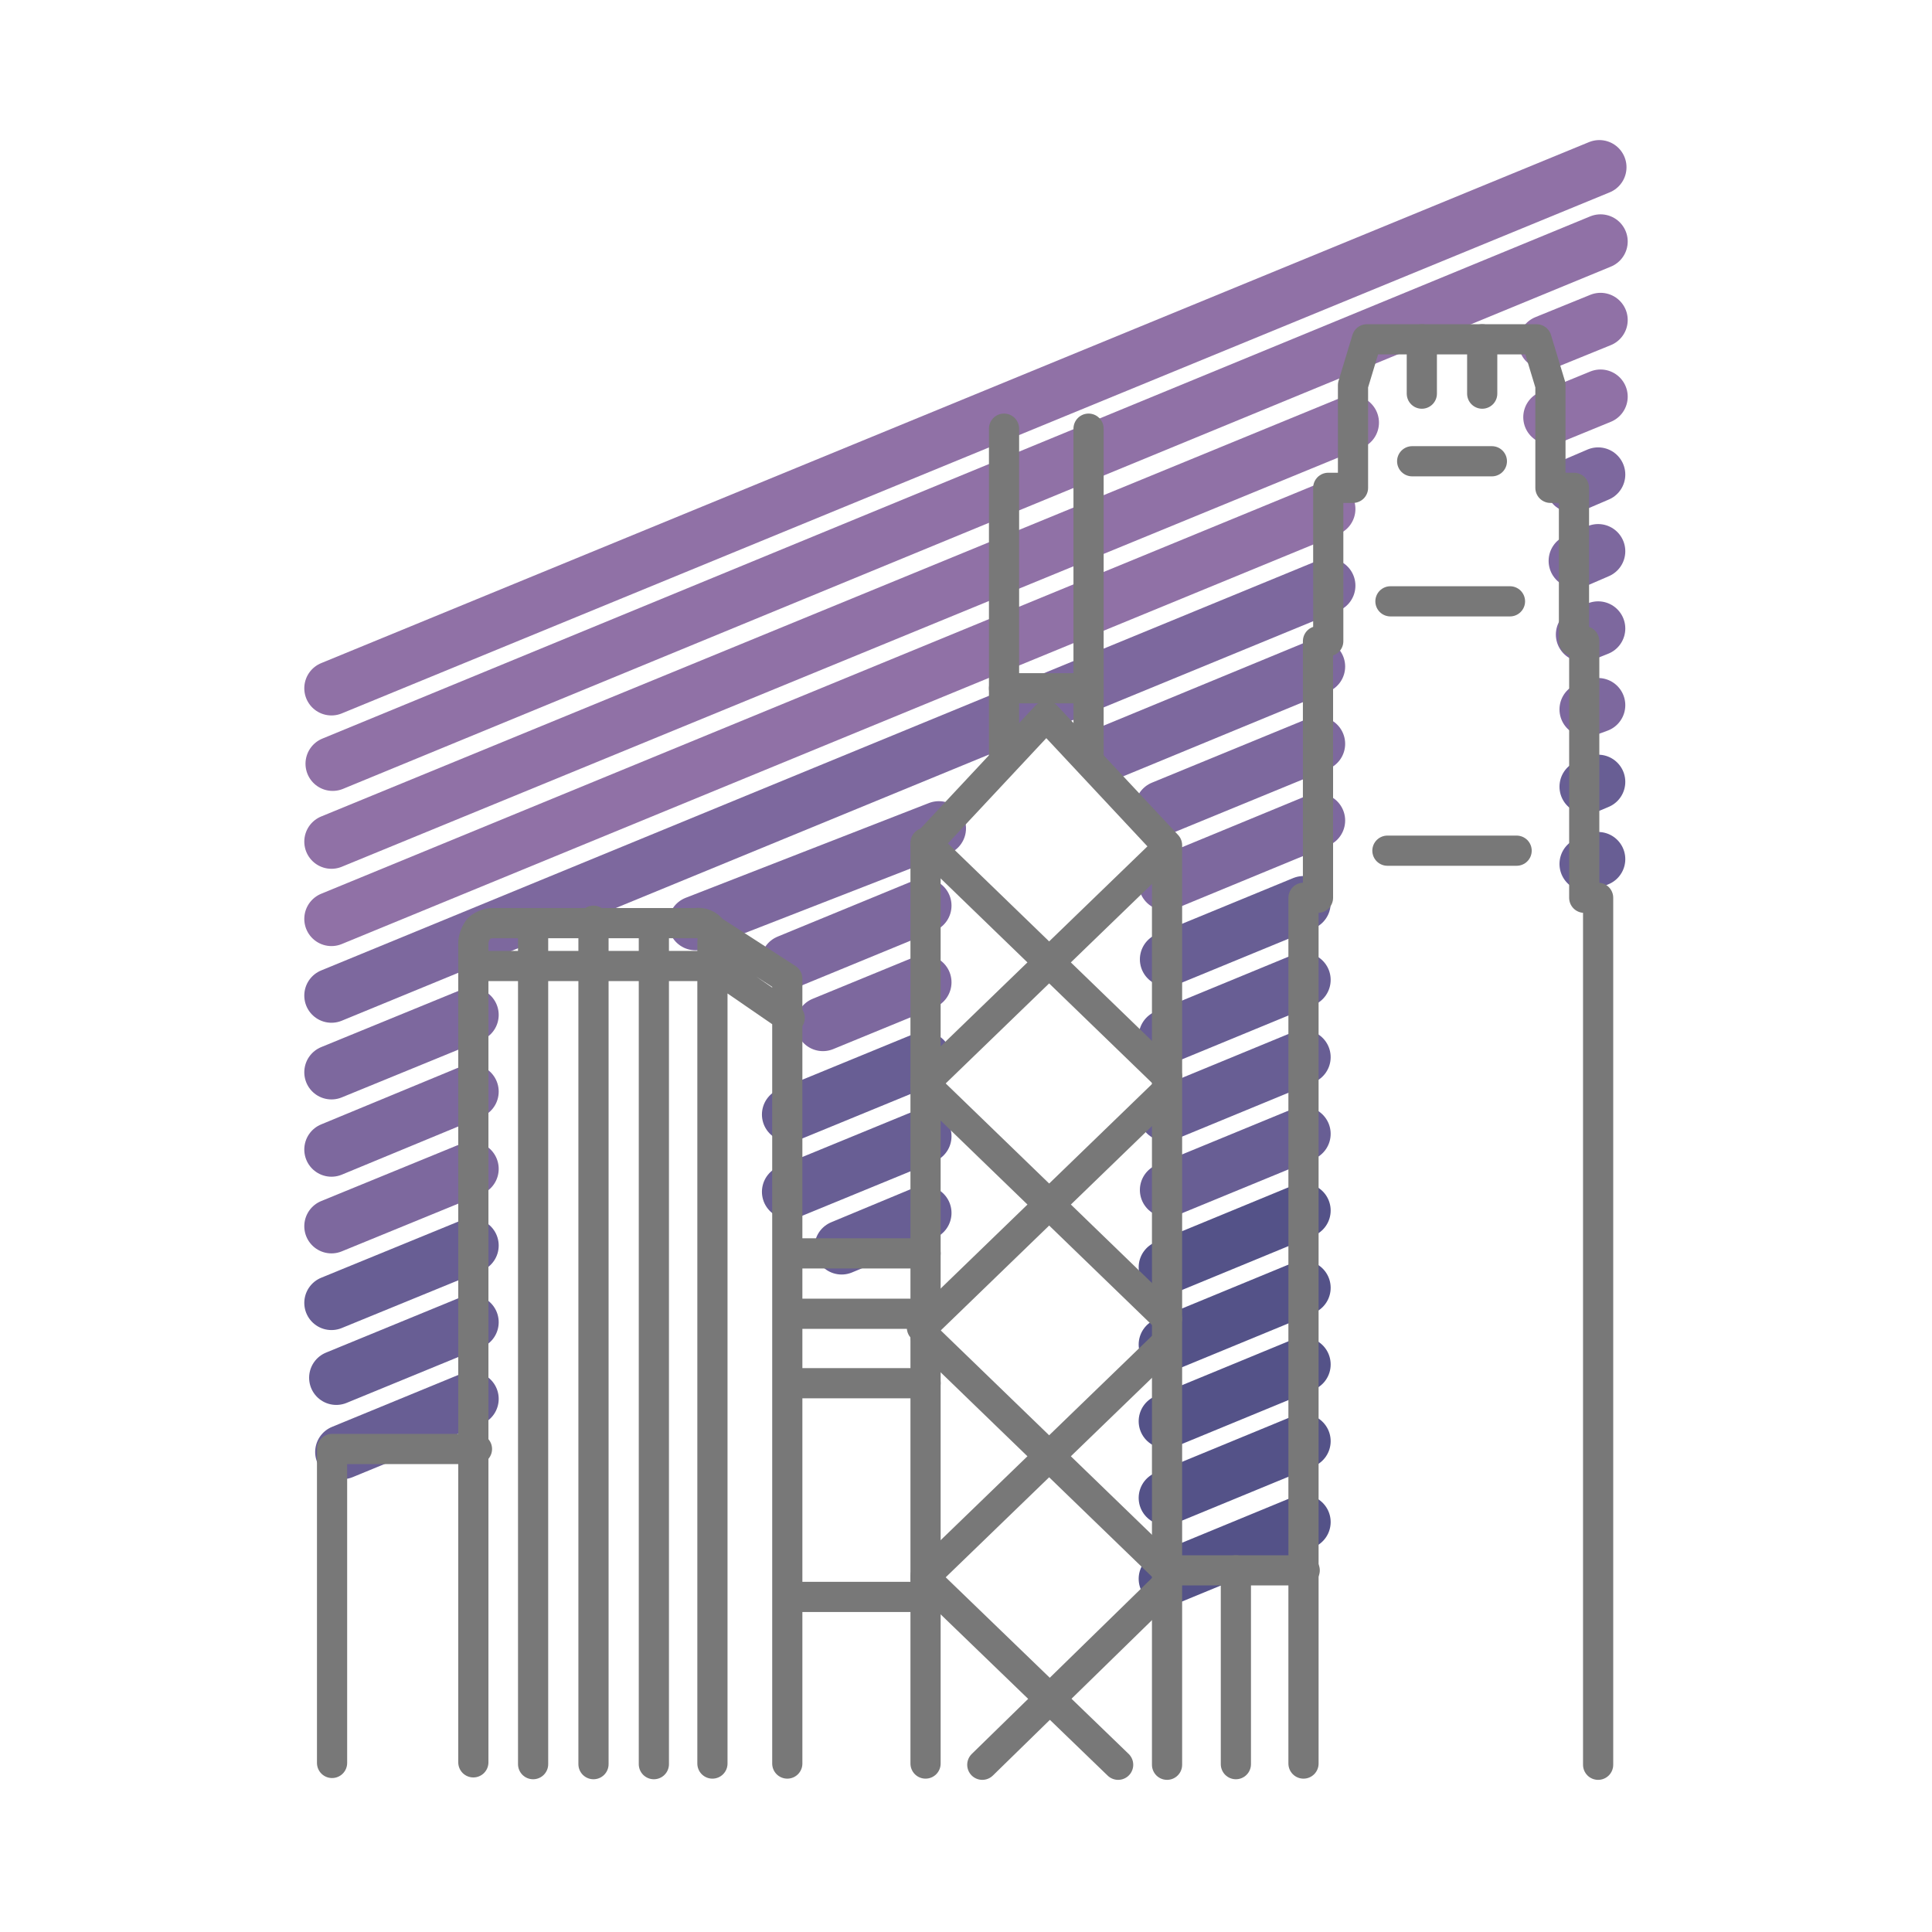
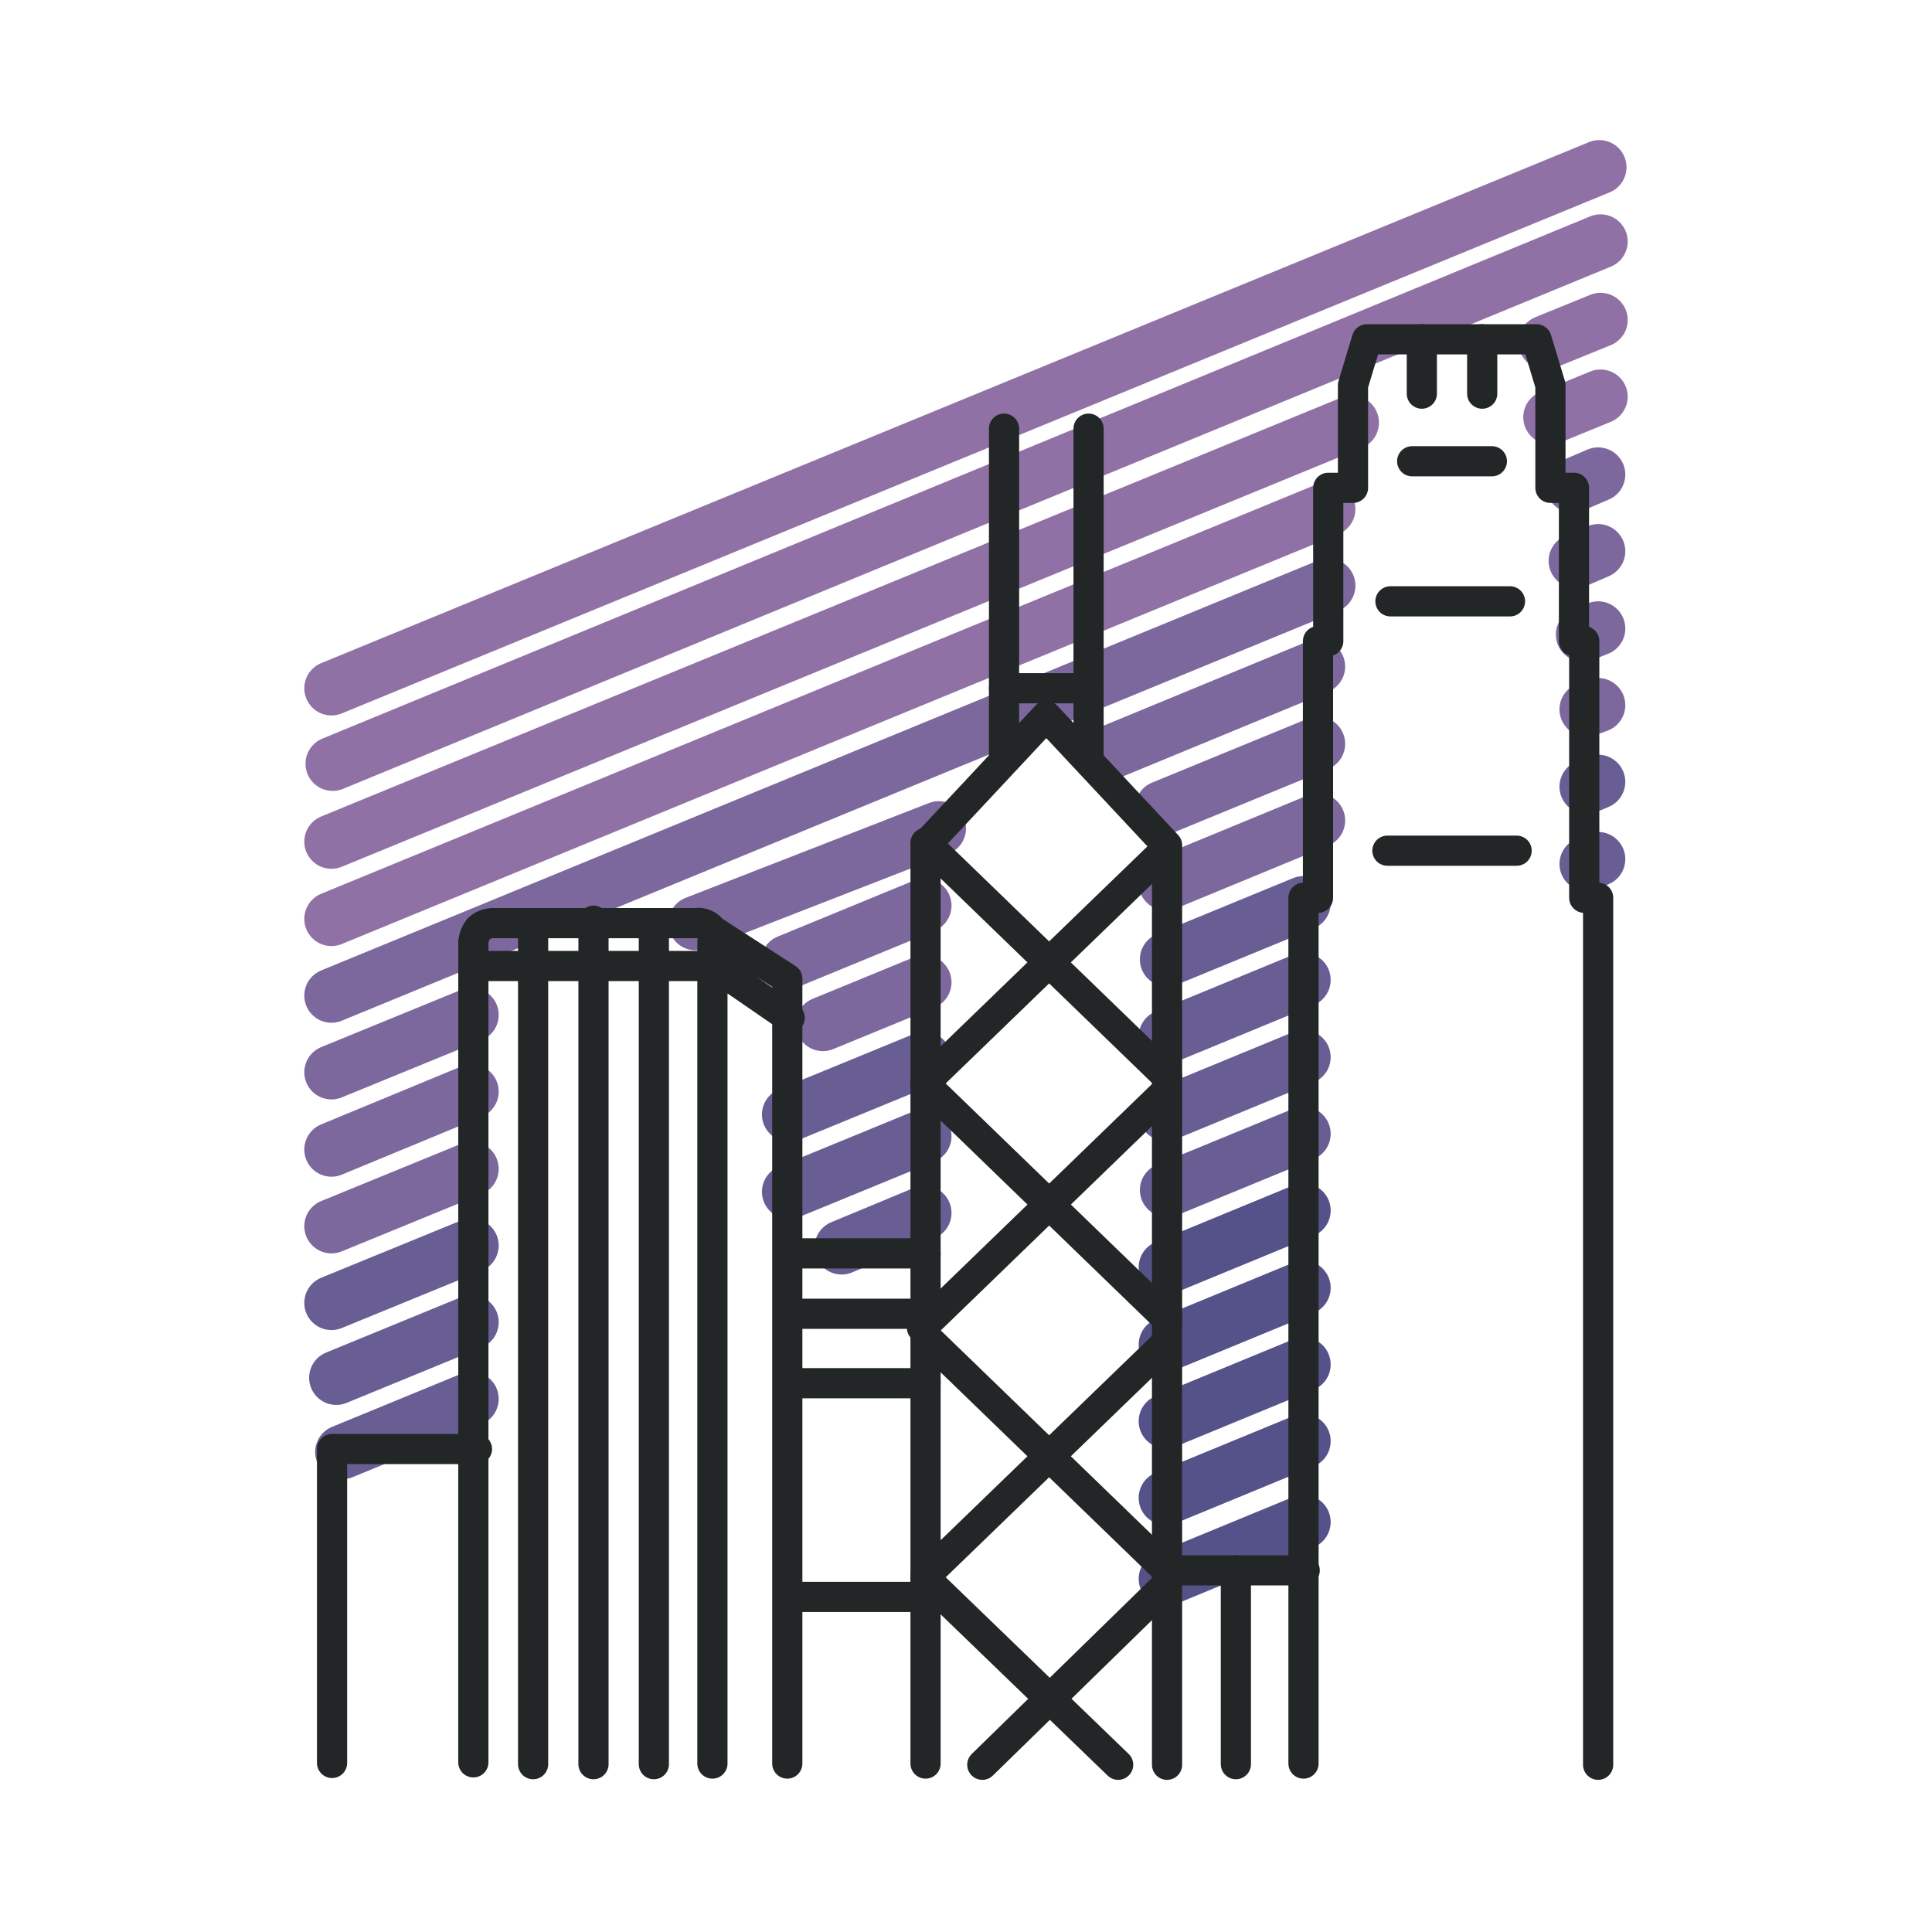
<svg xmlns="http://www.w3.org/2000/svg" viewBox="0 0 32 32">
  <g fill="none" stroke-linecap="round" stroke-linejoin="round">
    <g stroke="#545288" stroke-width=".9">
      <line x1="19.31" y1="23.54" x2="21.59" y2="22.6" />
      <line x1="21.59" y1="23.87" x2="19.31" y2="24.81" />
      <line x1="21.59" y1="25.21" x2="19.31" y2="26.15" />
      <line x1="19.31" y1="22.27" x2="21.59" y2="21.33" />
      <line x1="21.59" y1="20.05" x2="19.31" y2="20.99" />
    </g>
    <g stroke="#7D689E" stroke-width=".9">
      <line x1="13.63" y1="16.96" x2="15.31" y2="16.27" />
      <line x1="13.05" y1="15.93" x2="15.31" y2="15" />
      <line x1="15.55" y1="13.72" x2="11.52" y2="15.29" />
      <line x1="5.49" y1="20.31" x2="7.81" y2="19.36" />
      <line x1="5.49" y1="19.04" x2="7.81" y2="18.08" />
      <line x1="5.49" y1="17.76" x2="7.81" y2="16.81" />
      <line x1="26.05" y1="8.04" x2="26.47" y2="7.86" />
      <line x1="26.47" y1="9.13" x2="26.1" y2="9.29" />
      <line x1="19.25" y1="13.38" x2="21.83" y2="12.32" />
      <line x1="26.47" y1="11.68" x2="26.28" y2="11.75" />
      <line x1="26.47" y1="10.41" x2="26.22" y2="10.51" />
      <path d="M22,9.7,5.49,16.49" />
      <line x1="19.31" y1="14.63" x2="21.83" y2="13.59" />
      <line x1="21.83" y1="11.04" x2="18.39" y2="12.46" />
    </g>
    <g stroke="#685E94" stroke-width=".9">
      <line x1="5.49" y1="21.58" x2="7.81" y2="20.63" />
      <line x1="7.81" y1="21.9" x2="5.57" y2="22.82" />
      <line x1="7.81" y1="23.17" x2="5.67" y2="24.05" />
      <line x1="26.47" y1="14.23" x2="26.28" y2="14.31" />
      <line x1="15.31" y1="18.82" x2="13.07" y2="19.74" />
      <line x1="26.28" y1="13.03" x2="26.47" y2="12.95" />
      <line x1="19.33" y1="19.71" x2="21.59" y2="18.78" />
      <line x1="19.31" y1="18.45" x2="21.59" y2="17.51" />
      <line x1="13.07" y1="18.46" x2="15.31" y2="17.54" />
      <line x1="15.31" y1="20.09" x2="13.94" y2="20.66" />
      <line x1="19.31" y1="17.17" x2="21.59" y2="16.23" />
      <line x1="19.33" y1="15.89" x2="21.59" y2="14.96" />
    </g>
    <g stroke="#9071A6" stroke-width=".9">
      <path d="M5.49,13.94,22.39,7" />
      <path d="M5.49,11.4l21-8.63" />
      <path d="M26.51,4l-21,8.65" />
      <line x1="26.51" y1="5.3" x2="25.6" y2="5.67" />
      <line x1="26.51" y1="6.57" x2="25.68" y2="6.91" />
      <path d="M5.49,15.22,22,8.43" />
    </g>
-     <g stroke="#787878" stroke-width="0.5">
+     <g stroke="#232626" stroke-width="0.5">
      <path d="M26.47,29.23V14.87h-.23V10.62h-.17V8.08h-.39V6.38l-.23-.76H22.64l-.23.76v1.7H22v2.54h-.17v4.25h-.24V29.21" />
      <line x1="23.55" y1="6.52" x2="23.55" y2="5.62" />
      <line x1="24.55" y1="6.52" x2="24.55" y2="5.62" />
      <line x1="23.03" y1="9.96" x2="25.01" y2="9.96" />
      <line x1="22.98" y1="14.09" x2="25.12" y2="14.09" />
      <line x1="23.39" y1="7.64" x2="24.71" y2="7.64" />
      <line x1="16.63" y1="7.1" x2="16.63" y2="12.57" />
      <line x1="18.03" y1="7.1" x2="18.03" y2="12.57" />
      <line x1="16.63" y1="11.4" x2="18.03" y2="11.4" />
      <path d="M15.33,29.21V14l2-2.14,2,2.14V29.23" />
      <line x1="15.33" y1="13.96" x2="19.33" y2="17.83" />
      <line x1="15.33" y1="17.97" x2="19.33" y2="21.84" />
      <line x1="15.33" y1="22.14" x2="19.33" y2="26.01" />
      <path d="M15.33,26.15l3.19,3.08" />
      <line x1="19.27" y1="14.11" x2="15.33" y2="17.92" />
      <line x1="19.27" y1="18.12" x2="15.27" y2="21.99" />
      <line x1="19.27" y1="22.29" x2="15.33" y2="26.1" />
      <path d="M19.27,26.3l-3,2.93" />
      <path d="M7.84,29.19c0-1.55,0-13.32,0-13.59a.45.45,0,0,1,.09-.22.36.36,0,0,1,.22-.09h3.37a.28.28,0,0,1,.28.12.3.3,0,0,1,0,.19V29.21m1.24,0v-13l-1.33-.86M7.84,16h4m1.24.86L11.83,16m-2-.75V29.22m1-13.93V29.22m-2-13.93V29.22" />
      <path d="M5.5,29.2V24c0.8,0,1.6,0,2.4,0" />
      <line x1="13.07" y1="20.76" x2="15.33" y2="20.76" />
      <line x1="13.07" y1="21.76" x2="15.27" y2="21.76" />
      <line x1="13.07" y1="22.91" x2="15.33" y2="22.91" />
      <line x1="13.07" y1="26.45" x2="15.33" y2="26.45" />
      <line x1="19.33" y1="26.01" x2="21.61" y2="26.01" />
      <line x1="20.47" y1="26.01" x2="20.47" y2="29.22" />
    </g>
  </g>
</svg>
